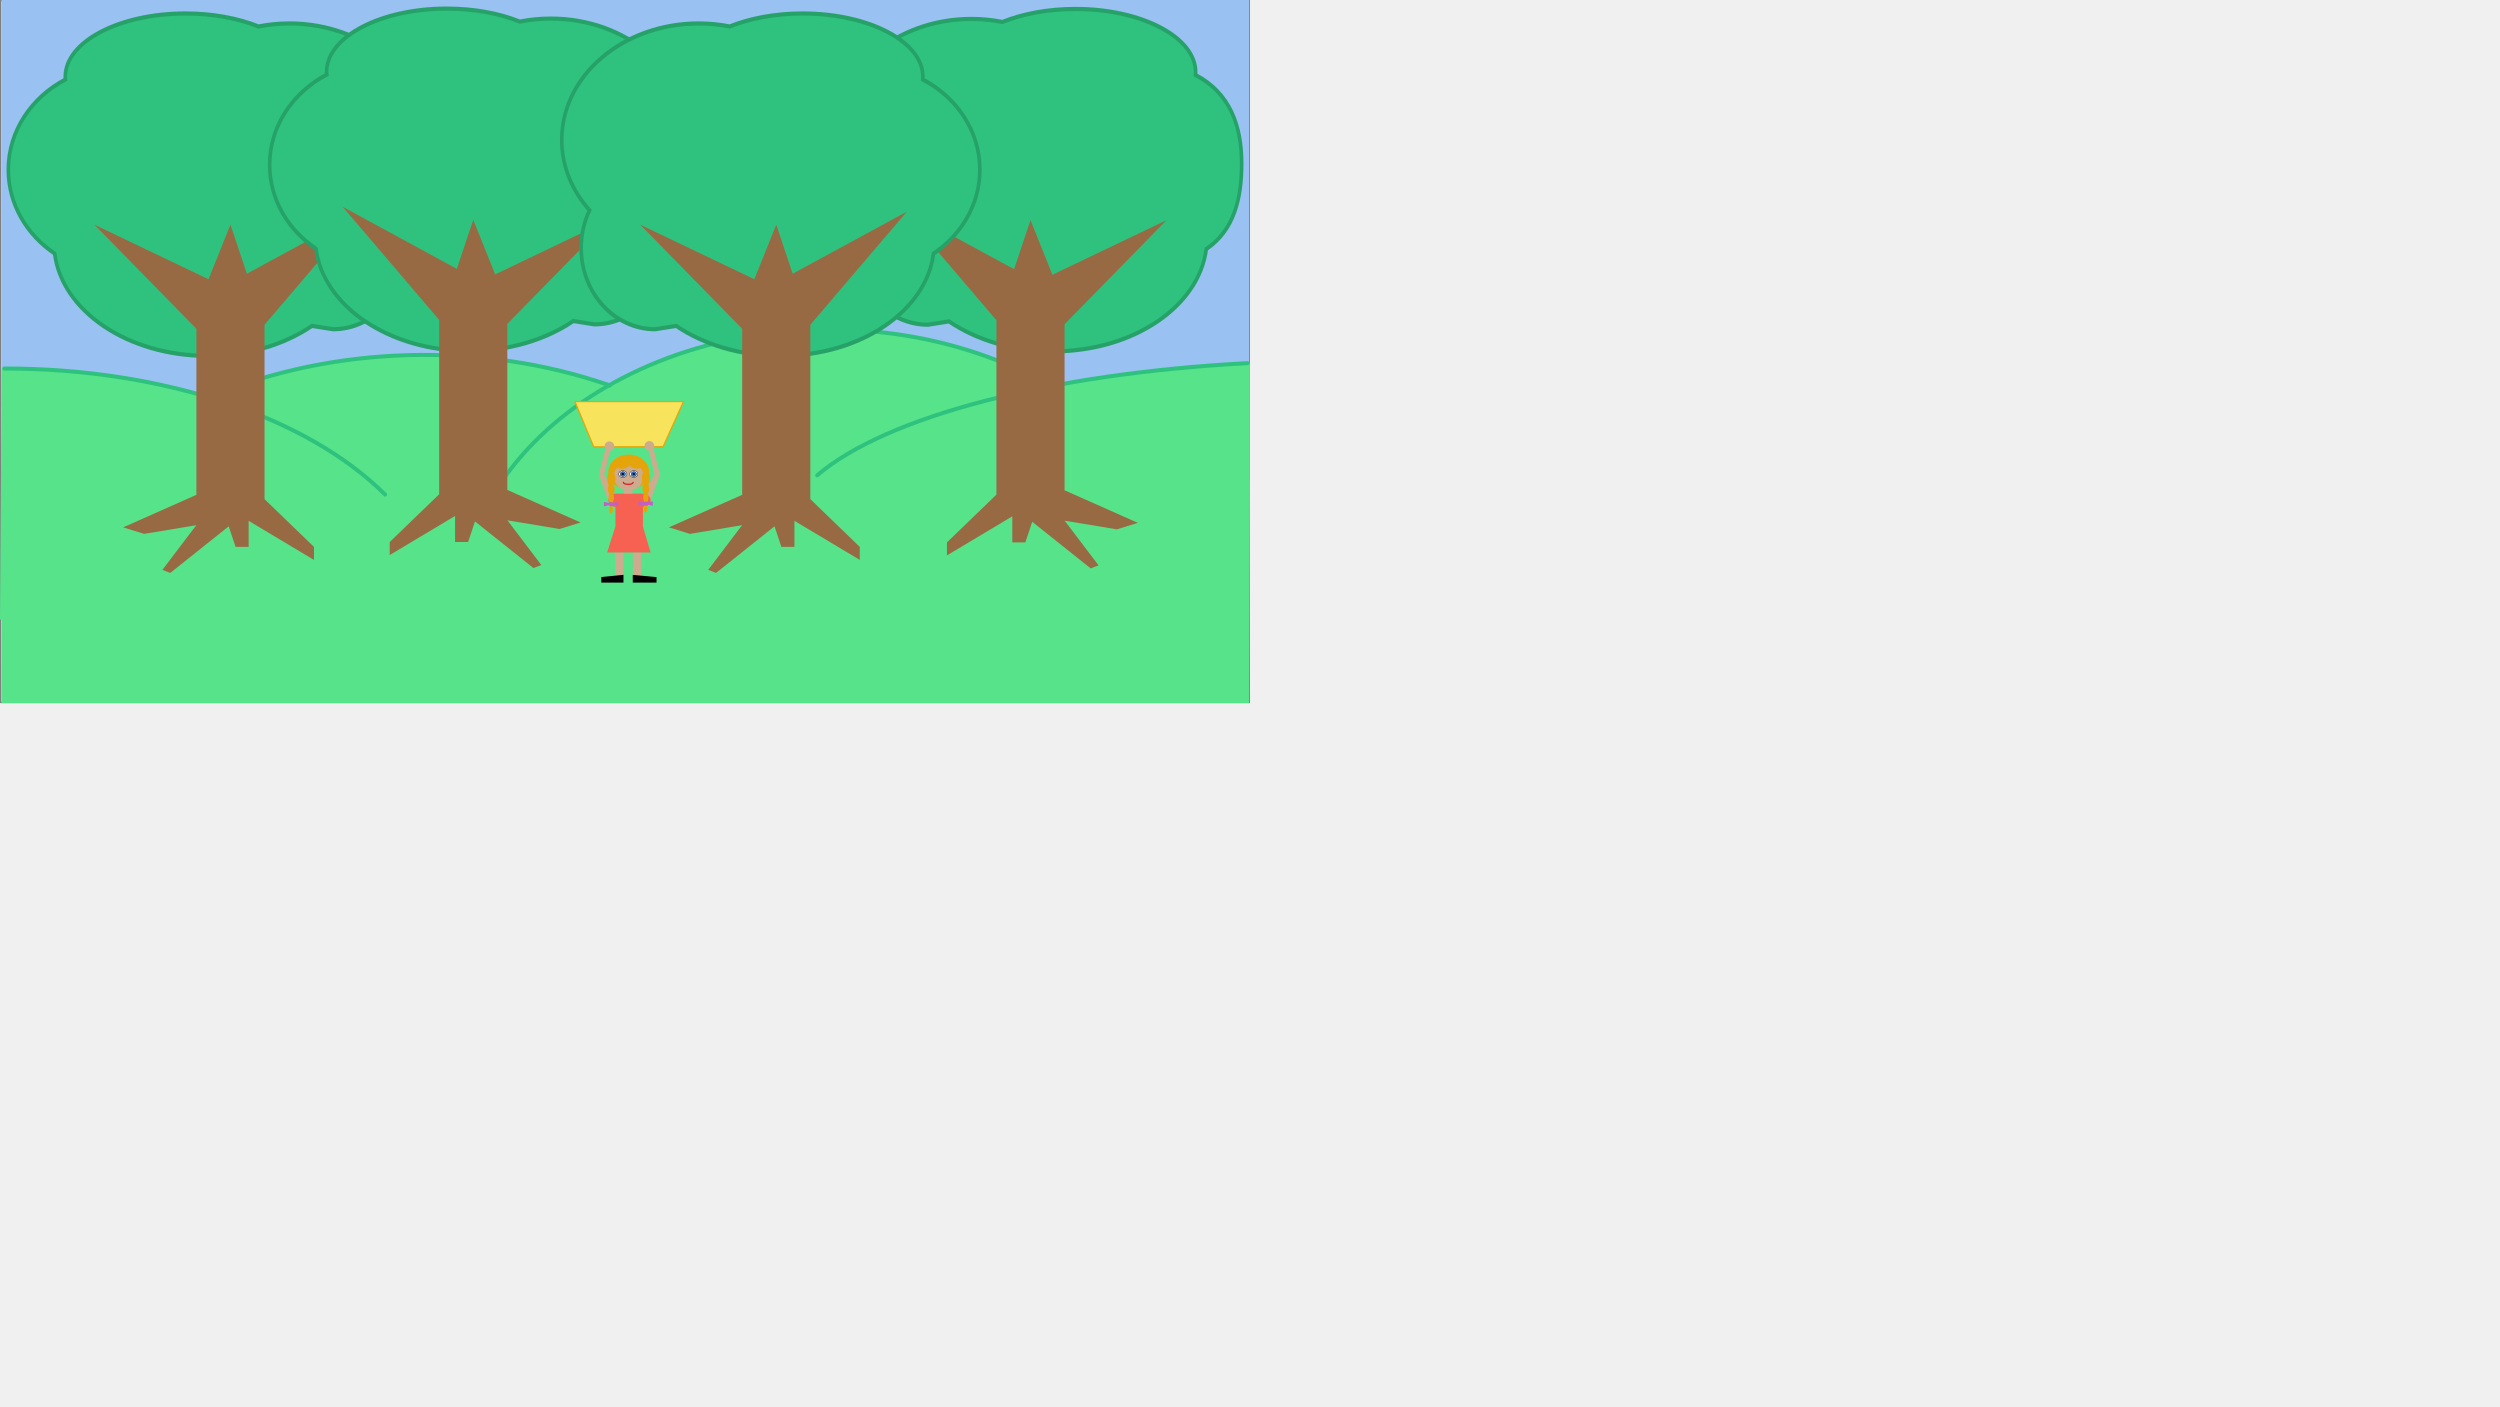
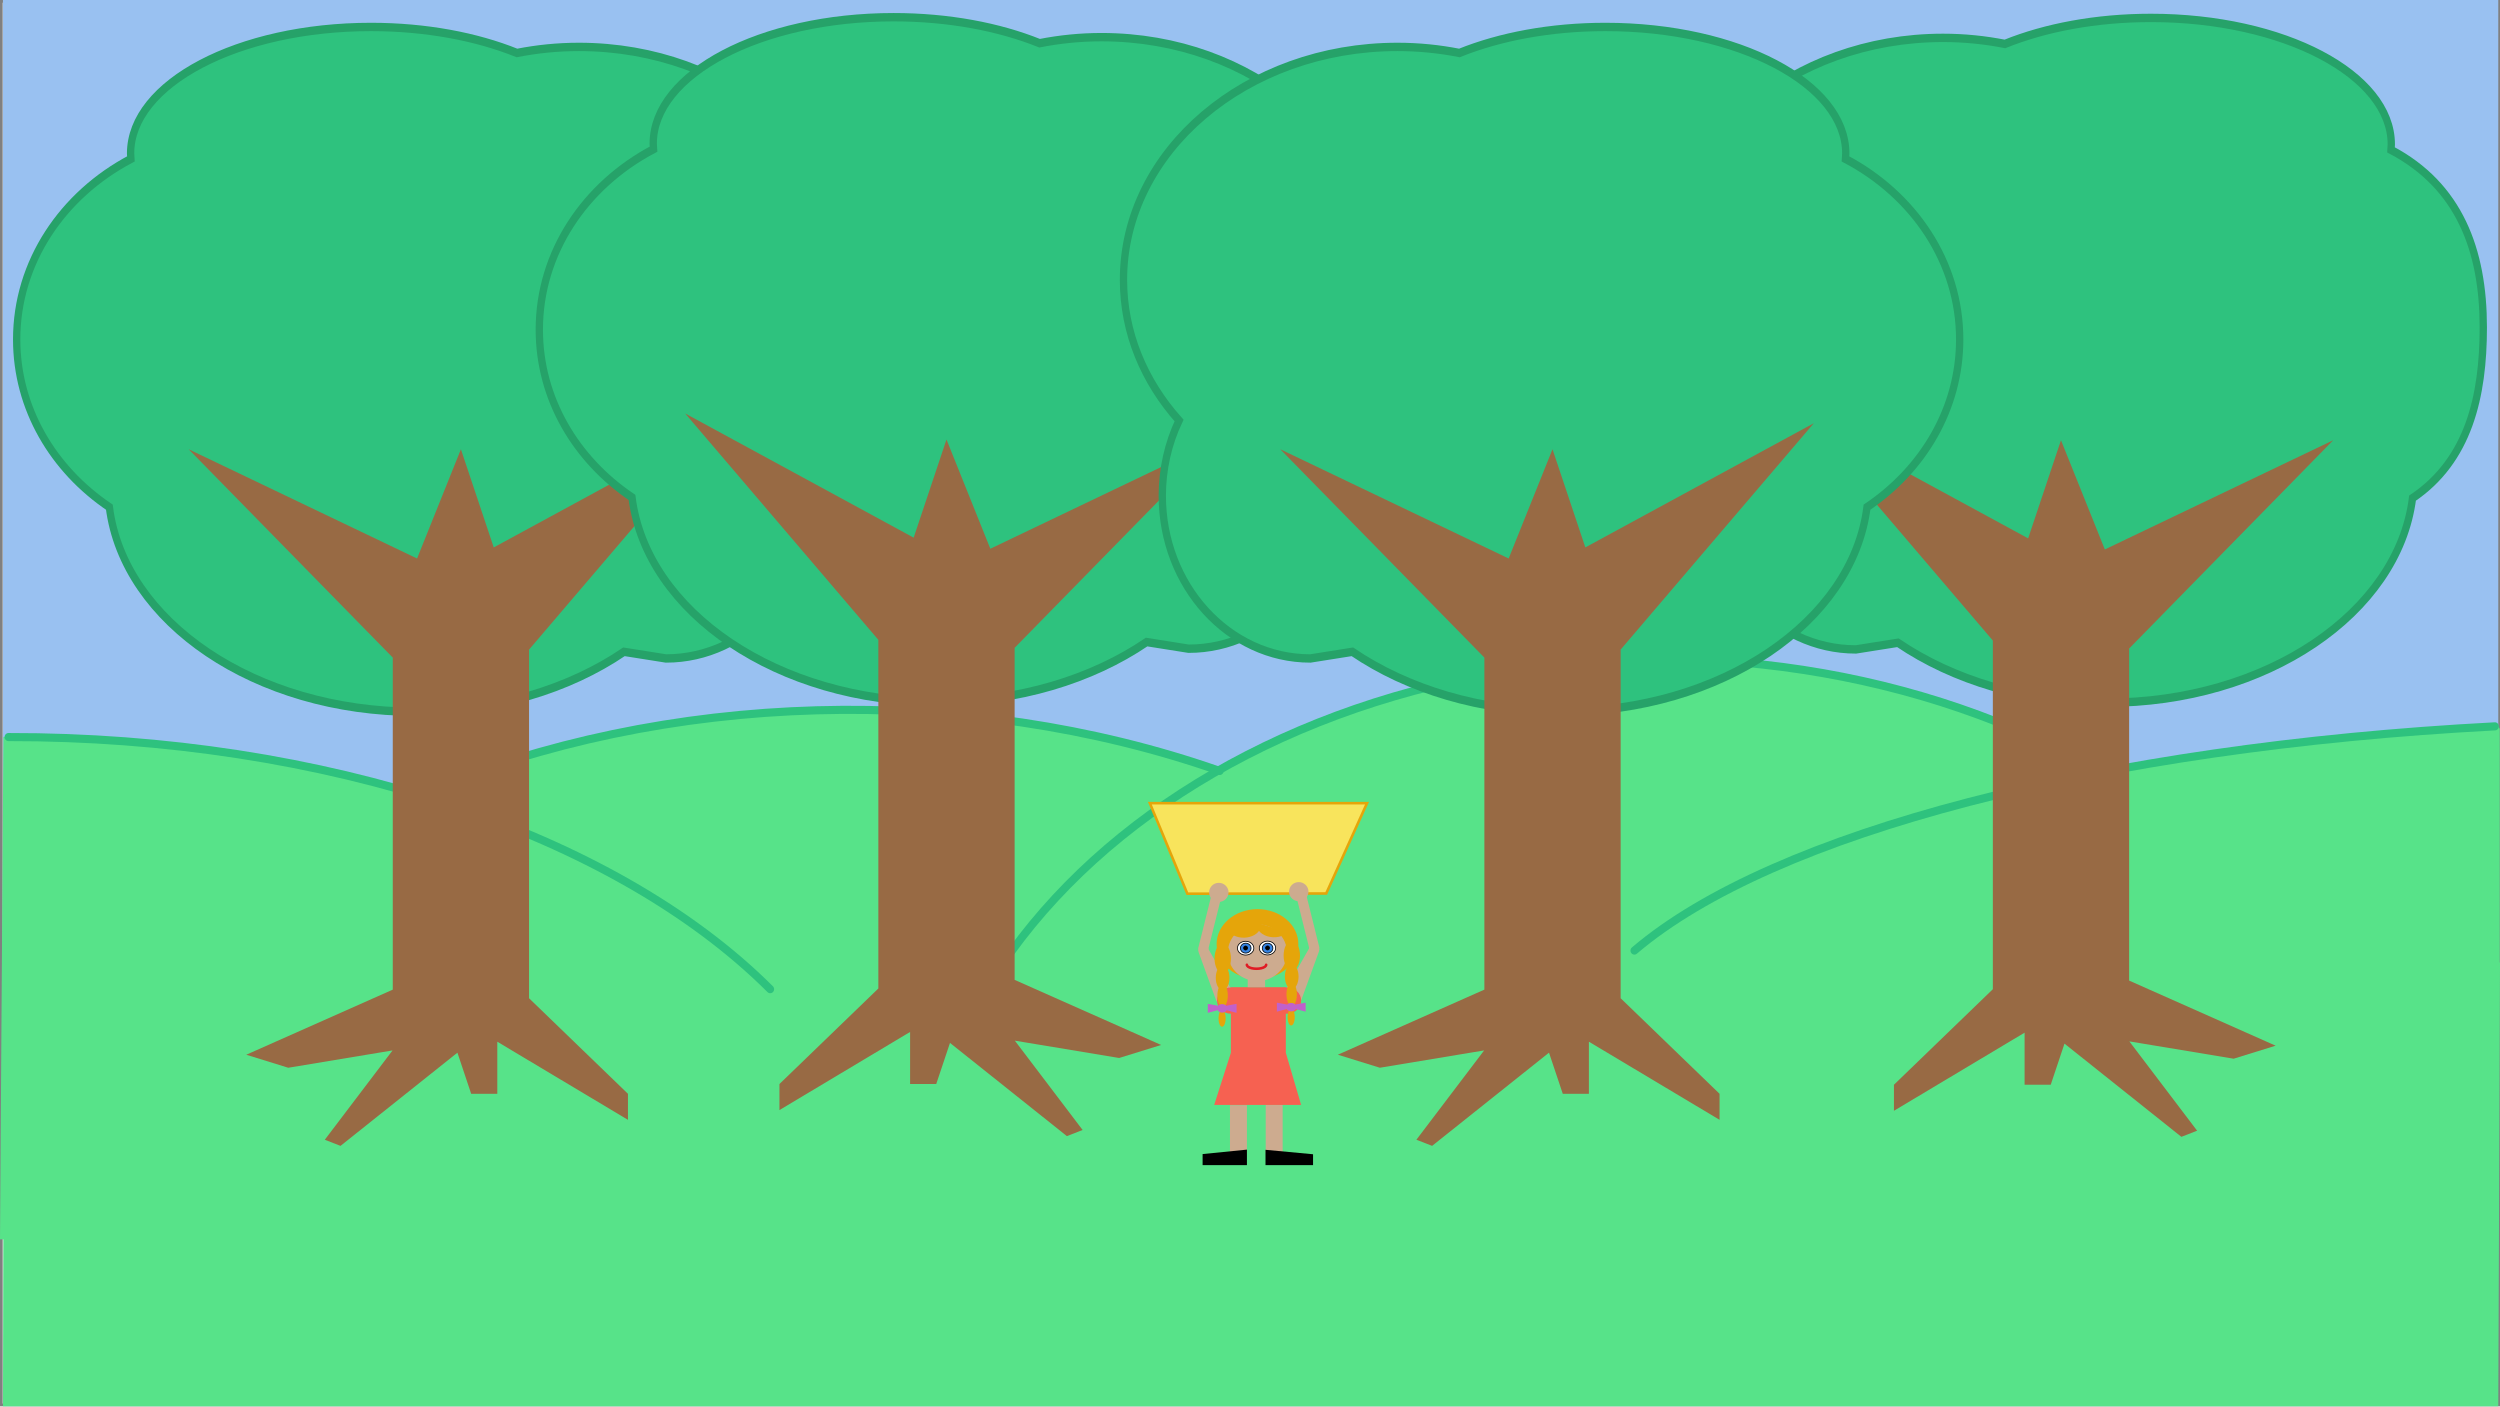
- <svg xmlns="http://www.w3.org/2000/svg" width="1920" height="1080" viewBox="0 0 1920 1080" version="1.1" id="svg1">
+ <svg xmlns="http://www.w3.org/2000/svg" width="960" height="540" viewBox="0 0 960 540" version="1.1" id="svg1">
  <defs id="defs1" />
  <g id="layer1">
    <rect style="display:inline;fill:none;stroke:#808080;stroke-width:1.023;stroke-dasharray:none;stroke-dashoffset:0;stroke-opacity:1" id="rect4" width="958.978" height="538.977" x="0.511" y="0.511" />
  </g>
  <g id="layer2" style="display:inline">
    <rect style="fill:#99c1f1;stroke:none;stroke-width:3.07;stroke-linecap:round;stroke-dasharray:none;stroke-dashoffset:0;stroke-opacity:1" id="rect15" width="958.205" height="311.538" x="1.134" y="0" />
    <path id="rect14" style="fill:#57e389;stroke:none;stroke-width:3.186;stroke-linecap:round;stroke-dasharray:none;stroke-dashoffset:0;stroke-opacity:1" d="m 627.63,253.041 c -21.463,0.498 -42.785,2.844 -63.564,6.995 -35.12,7.132 -68.148,19.322 -97.32,35.918 C 368.29,261.788 251.232,265.342 157.491,305.343 109.348,290.819 55.769,283.142 1.31,282.966 L 0,475.909 1.29,475.897 1.134,540 H 959.339 L 960,369.592 h -0.099 v -89.689 l -0.563,-1.055 c -53.736,2.833 -105.262,8.838 -151.833,17.696 -51.824,-29.656 -115.225,-44.99 -179.874,-43.504 z" />
    <g id="g14" transform="matrix(1.00286,0,0,1.038461,5.394924,33.72875)" style="stroke:#2ec27e">
      <path style="fill:none;stroke:#2ec27e;stroke-width:3;stroke-linecap:round;stroke-dasharray:none;stroke-dashoffset:0;stroke-opacity:1" id="path5" d="m 156.214,260.857 a 314.7,211.192 0 0 1 305.441,-8.252" />
      <path style="fill:none;stroke:#2ec27e;stroke-width:3;stroke-linecap:round;stroke-dasharray:none;stroke-dashoffset:0;stroke-opacity:1" id="path10" d="M 370.875,335.636 A 283.839,211.268 0 0 1 558.974,217.815 283.839,211.268 0 0 1 800.098,253.49" />
      <path style="fill:none;stroke:#2ec27e;stroke-width:3;stroke-linecap:round;stroke-dasharray:none;stroke-dashoffset:0;stroke-opacity:1" id="path6" d="M -2.126,240.073 A 335.294,185.797 0 0 1 289.532,333.298" />
      <path style="fill:none;stroke:#2ec27e;stroke-width:3;stroke-linecap:round;stroke-dasharray:none;stroke-dashoffset:0;stroke-opacity:1" id="path9" d="m -949.942,236.107 a 426.228,129.604 0 0 1 329.504,82.912" transform="scale(-1,1)" />
    </g>
  </g>
  <g id="layer4" style="display:inline">
    <g id="layer3" transform="matrix(1.00345,0,0,0.9999945,-13.66599,0.01942978)">
      <g id="g76" transform="matrix(0.8718592,0,0,1,6.922414,3.298187)" style="stroke:none;stroke-width:3.213;stroke-dasharray:none">
        <path id="path76" style="fill:#2ec27e;stroke:#26a269;stroke-linecap:round" d="M 170.52,7.036 C 112.243,7.036 65.001,28.778 65.001,55.597 c 3e-6,0.71 0.051,1.414 0.116,2.117 -29.945,13.821 -50.117,39.678 -50.117,69.322 0,26.414 16.011,49.83 40.682,64.398 6.355,44.062 64.049,78.564 134.319,78.564 35.346,-2e-5 67.502,-8.738 91.559,-23.021 l 18.441,2.559 c 35.898,-5.6e-4 64.999,-27.983 64.999,-62.5 -0.002,-10.056 -2.527,-19.964 -7.361,-28.881 15.3,-15.008 24.393,-33.71 24.393,-53.998 -4.7e-4,-49.408 -53.846,-89.461 -120.267,-89.461 -9.351,1.9e-5 -18.439,0.824 -27.176,2.326 -17.766,-6.259 -39.967,-9.986 -64.069,-9.986 z" />
      </g>
      <g id="g31">
        <path id="rect16" style="fill:#986a44;stroke:none;stroke-width:2.656;stroke-linecap:round;stroke-dasharray:none;stroke-dashoffset:0;stroke-opacity:1" d="M 290,162.5 202.564,210.191 190,172.5 173.22,214.447 85.82,172.5 l 78.105,80 V 380 l -56.068,25 16.068,5 39.91,-6.652 -25.926,34.297 L 143.925,440 188.662,404.211 193.925,420 h 10 v -20 l 50,30 V 420 L 216.074,383.312 V 249.43 Z" />
      </g>
    </g>
    <g id="g42" transform="matrix(1.00345,0,0,0.9999945,-57.743,-2.480562)" style="display:inline">
      <g id="g35" transform="matrix(0.8718592,0,0,1,250.8476,2.053533)" style="stroke:none;stroke-width:3.213;stroke-dasharray:none">
        <path id="path75" style="fill:#2ec27e;stroke:#26a269;stroke-linecap:round" d="M 170.52,7.036 C 112.243,7.036 65.001,28.778 65.001,55.597 c 3e-6,0.71 0.051,1.414 0.116,2.117 -29.945,13.821 -50.117,39.678 -50.117,69.322 0,26.414 16.011,49.83 40.682,64.398 6.355,44.062 64.049,78.564 134.319,78.564 35.346,-2e-5 67.502,-8.738 91.559,-23.021 l 18.441,2.559 c 35.898,-5.6e-4 64.999,-27.983 64.999,-62.5 -0.002,-10.056 -2.527,-19.964 -7.361,-28.881 15.3,-15.008 24.393,-33.71 24.393,-53.998 -4.7e-4,-49.408 -53.846,-89.461 -120.267,-89.461 -9.351,1.9e-5 -18.439,0.824 -27.176,2.326 -17.766,-6.259 -39.967,-9.986 -64.069,-9.986 z" />
      </g>
      <g id="g41" transform="matrix(-1,0,0,1,609.7463,-1.249995)">
        <path id="rect35" style="fill:#986a44;stroke:none;stroke-width:2.656;stroke-linecap:round;stroke-dasharray:none;stroke-dashoffset:0;stroke-opacity:1" d="m 290.001,162.5 -73.926,86.93 V 383.312 L 253.925,420 v 10 l -50,-30 v 20 h -10 L 188.661,404.211 143.925,440 137.911,437.645 163.835,403.348 123.925,410 107.858,405 163.925,380 V 252.5 l -78.104,-80 87.4,41.947 16.779,-41.947 12.564,37.691 z" />
      </g>
    </g>
    <g id="g82" transform="matrix(1.00345,0,0,0.9999945,-13.66599,0.01942978)" style="display:inline">
      <g id="g80" transform="matrix(-0.8718592,0,0,1,985.393,-0.1754478)" style="stroke:none;stroke-width:3.213;stroke-dasharray:none">
        <path id="path79" style="fill:#2ec27e;stroke:#26a269;stroke-linecap:round" d="M 170.52,7.036 C 112.243,7.036 65.001,28.778 65.001,55.597 c 3e-6,0.71 0.051,1.414 0.116,2.117 -29.945,13.821 -40.494,38.509 -40.494,68.154 0,26.414 6.387,50.998 31.059,65.567 6.355,44.062 64.049,78.564 134.319,78.564 35.346,-2e-5 67.502,-8.738 91.559,-23.021 l 18.441,2.559 c 35.898,-5.6e-4 64.999,-27.983 64.999,-62.5 -0.002,-10.056 -2.527,-19.964 -7.361,-28.881 15.3,-15.008 24.393,-33.71 24.393,-53.998 -4.7e-4,-49.408 -53.846,-89.461 -120.267,-89.461 -9.351,1.9e-5 -18.439,0.824 -27.176,2.326 -17.766,-6.259 -39.967,-9.986 -64.069,-9.986 z" />
      </g>
      <g id="g81" transform="matrix(-1,0,0,1,992.3154,-3.473635)">
        <path id="path80" style="fill:#986a44;stroke:none;stroke-width:2.656;stroke-linecap:round;stroke-dasharray:none;stroke-dashoffset:0;stroke-opacity:1" d="M 290,162.5 202.564,210.191 190,172.5 173.22,214.447 85.82,172.5 l 78.105,80 V 380 l -56.068,25 16.068,5 39.91,-6.652 -25.926,34.297 L 143.925,440 188.662,404.211 193.925,420 h 10 v -20 l 50,30 V 420 L 216.074,383.312 V 249.43 Z" />
      </g>
    </g>
    <g id="g79" transform="matrix(1.00345,0,0,0.9999945,-57.743,-2.480562)" style="display:inline">
      <g id="g77" transform="matrix(-0.8718592,0,0,1,820.5565,5.798192)" style="stroke:none;stroke-width:3.213;stroke-dasharray:none">
        <path id="path77" style="fill:#2ec27e;stroke:#26a269;stroke-linecap:round" d="M 170.52,7.036 C 112.243,7.036 65.001,28.778 65.001,55.597 c 3e-6,0.71 0.051,1.414 0.116,2.117 -29.945,13.821 -50.117,39.678 -50.117,69.322 0,26.414 16.011,49.83 40.682,64.398 6.355,44.062 64.049,78.564 134.319,78.564 35.346,-2e-5 67.502,-8.738 91.559,-23.021 l 18.441,2.559 c 35.898,-5.6e-4 64.999,-27.983 64.999,-62.5 -0.002,-10.056 -2.527,-19.964 -7.361,-28.881 15.3,-15.008 24.393,-33.71 24.393,-53.998 -4.7e-4,-49.408 -53.846,-89.461 -120.267,-89.461 -9.351,1.9e-5 -18.439,0.824 -27.176,2.326 -17.766,-6.259 -39.967,-9.986 -64.069,-9.986 z" />
      </g>
      <g id="g78" transform="translate(461.6578,2.494664)">
        <path id="path78" style="fill:#986a44;stroke:none;stroke-width:2.656;stroke-linecap:round;stroke-dasharray:none;stroke-dashoffset:0;stroke-opacity:1" d="m 290.001,162.5 -73.926,86.93 V 383.312 L 253.925,420 v 10 l -50,-30 v 20 h -10 L 188.661,404.211 143.925,440 137.911,437.645 163.835,403.348 123.925,410 107.858,405 163.925,380 V 252.5 l -78.104,-80 87.4,41.947 16.779,-41.947 12.564,37.691 z" />
      </g>
    </g>
  </g>
  <g id="layer5" transform="translate(38.13213,-5.517765)">
    <g id="g97">
      <rect style="fill:#cdab8f;stroke:none;stroke-width:3;stroke-linecap:round;stroke-dasharray:none;stroke-dashoffset:0;stroke-opacity:1" id="rect89" width="6.504" height="18.681" x="447.903" y="429.852" />
      <path id="rect91" style="stroke-width:3;stroke-linecap:round" d="m 447.822,447.044 18.258,1.708 v 4.18 h -18.258 z" />
    </g>
    <g id="g96">
      <rect style="fill:#cdab8f;stroke:none;stroke-width:3;stroke-linecap:round;stroke-dasharray:none;stroke-dashoffset:0;stroke-opacity:1" id="rect87" width="6.504" height="18.681" x="434.178" y="429.918" />
      <path id="rect90" style="stroke-width:3;stroke-linecap:round" d="m 423.668,448.681 17.02,-1.708 v 5.958 h -17.02 z" />
    </g>
    <path id="rect109" style="fill:#f8e45c;fill-opacity:1;stroke:#e5a50a;stroke-linecap:round" d="m 403.403,313.924 h 83.407 l -15.68,34.696 -53.32,0.086 z" />
    <g id="g112" transform="matrix(-0.9999972,0.00236014,0.00236014,0.9999972,891.6175,-3.300632)">
      <path id="path111" style="fill:#cdab8f;stroke:none;stroke-width:0.2;stroke-linecap:round;stroke-dasharray:none" d="m 126.411,583.956 a 1.706,2.028 26.145 0 1 2.274,-1.135 l 19.346,-1.12 -0.084,7.266 -20.279,-2.244 3e-5,-0.058 a 1.706,2.028 26.145 0 1 -0.613,-0.142 1.706,2.028 26.145 0 1 -0.643,-2.568 z" transform="matrix(-0.4406427,0.8976826,0.8976826,0.4406427,0,0)" />
      <rect style="fill:#cdab8f;stroke:none;stroke-width:1.034;stroke-linecap:round;stroke-dasharray:none;stroke-dashoffset:0;stroke-opacity:1" id="rect111" width="20.511" height="3.842" x="455" y="361.739" transform="matrix(0.2439673,0.9697835,0.9697835,-0.2439673,0,0)" />
      <ellipse style="fill:#cdab8f;stroke:none;stroke-width:1;stroke-linecap:round;stroke-dasharray:none;stroke-dashoffset:0;stroke-opacity:1" id="ellipse111" cx="-462.549" cy="350.4" rx="3.735" ry="3.668" transform="scale(-1,1)" />
    </g>
    <g id="g108" transform="rotate(0.1352259,1516.956,-481.1389)">
      <path id="rect106" style="fill:#cdab8f;stroke:none;stroke-width:0.2;stroke-linecap:round;stroke-dasharray:none" d="m 126.411,583.956 a 1.706,2.028 26.145 0 1 2.274,-1.135 l 19.346,-1.12 -0.084,7.266 -20.279,-2.244 3e-5,-0.058 a 1.706,2.028 26.145 0 1 -0.613,-0.142 1.706,2.028 26.145 0 1 -0.643,-2.568 z" transform="matrix(-0.4406427,0.8976826,0.8976826,0.4406427,0,0)" />
      <rect style="fill:#cdab8f;stroke:none;stroke-width:1.034;stroke-linecap:round;stroke-dasharray:none;stroke-dashoffset:0;stroke-opacity:1" id="rect107" width="20.511" height="3.842" x="455" y="361.739" transform="matrix(0.2439673,0.9697835,0.9697835,-0.2439673,0,0)" />
      <ellipse style="fill:#cdab8f;stroke:none;stroke-width:1;stroke-linecap:round;stroke-dasharray:none;stroke-dashoffset:0;stroke-opacity:1" id="ellipse107" cx="-462.549" cy="350.4" rx="3.735" ry="3.668" transform="scale(-1,1)" />
    </g>
    <path id="rect84" style="fill:#f66151;stroke:none;stroke-width:3;stroke-linecap:round;stroke-dasharray:none;stroke-dashoffset:0;stroke-opacity:1" d="m 434.529,384.59 v 0.109 a 5.333,5.043 0 0 0 -5.334,5.043 5.333,5.043 0 0 0 5.334,5.043 v 15.006 l -6.414,20.031 h 33.387 l -5.879,-20.031 v -15.043 a 5.333,5.043 0 0 0 0.545,0.037 5.333,5.043 0 0 0 5.334,-5.043 5.333,5.043 0 0 0 -5.334,-5.043 5.333,5.043 0 0 0 -0.545,0.037 v -0.146 z" />
    <ellipse style="fill:#e5a50a;stroke:none;stroke-width:1;stroke-linecap:round;stroke-dasharray:none;stroke-dashoffset:0;stroke-opacity:1" id="ellipse97" cx="444.742" cy="368.044" rx="15.694" ry="13.419" />
    <path id="path82" style="fill:#cdab8f;stroke:none;stroke-width:3;stroke-linecap:round;stroke-dasharray:none;stroke-dashoffset:0;stroke-opacity:1" d="m 444.719,360.465 a 11.36,10.898 0 0 0 -11.361,10.898 11.36,10.898 0 0 0 7.631,10.266 v 2.982 h 6.68 v -2.74 a 11.36,10.898 0 0 0 8.41,-10.508 11.36,10.898 0 0 0 -11.359,-10.898 z" />
    <ellipse style="fill:#ffffff;stroke:#000000;stroke-width:0.3;stroke-linecap:round;stroke-dasharray:none;stroke-dashoffset:0;stroke-opacity:1" id="path91" cx="440.191" cy="369.616" rx="3.147" ry="2.649" />
    <ellipse style="fill:#ffffff;stroke:#000000;stroke-width:0.3;stroke-linecap:round;stroke-dasharray:none;stroke-dashoffset:0;stroke-opacity:1" id="ellipse92" cx="448.58" cy="369.565" rx="3.147" ry="2.649" />
    <ellipse style="fill:#3584e4;stroke:#000000;stroke-width:0.3;stroke-linecap:round;stroke-dasharray:none;stroke-dashoffset:0;stroke-opacity:1" id="path92" ry="1.898" rx="2.034" cy="369.604" cx="440.229" />
    <ellipse style="fill:#3584e4;stroke:#000000;stroke-width:0.3;stroke-linecap:round;stroke-dasharray:none;stroke-dashoffset:0;stroke-opacity:1" id="ellipse93" ry="1.898" rx="2.034" cy="369.615" cx="448.619" />
    <ellipse style="fill:#000000;stroke:#000000;stroke-width:0.3;stroke-linecap:round;stroke-dasharray:none;stroke-dashoffset:0;stroke-opacity:1" id="path93" cx="440.172" cy="369.56" rx="0.743" ry="0.783" />
    <ellipse style="fill:#000000;stroke:#000000;stroke-width:0.3;stroke-linecap:round;stroke-dasharray:none;stroke-dashoffset:0;stroke-opacity:1" id="ellipse94" cx="448.604" cy="369.523" rx="0.743" ry="0.783" />
    <path style="fill:none;stroke:#e01b24;stroke-width:1;stroke-linecap:round;stroke-dasharray:none;stroke-dashoffset:0;stroke-opacity:1" id="path94" d="m 448.074,376.002 a 3.704,1.514 0 0 1 -1.864,1.314 3.704,1.514 0 0 1 -3.716,-0.009 3.704,1.514 0 0 1 -1.828,-1.323" />
    <path style="fill:#e5a50a;stroke:none;stroke-width:1;stroke-linecap:round;stroke-dasharray:none;stroke-dashoffset:0;stroke-opacity:1" id="path95" d="m 446.001,359.812 a 6.697,4.893 0 0 1 -3.366,5.175 6.697,4.893 0 0 1 -7.782,-0.707 l 4.561,-3.583 z" />
    <path style="fill:#e5a50a;stroke:none;stroke-width:1;stroke-linecap:round;stroke-dasharray:none;stroke-dashoffset:0;stroke-opacity:1" id="ellipse96" d="m 456.44,363.507 a 6.697,4.893 0 0 1 -7.914,1.541 6.697,4.893 0 0 1 -4.036,-5.207" />
    <g id="g111" style="display:inline">
      <ellipse style="fill:#e5a50a;stroke:none;stroke-width:1;stroke-linecap:round;stroke-dasharray:none;stroke-dashoffset:0;stroke-opacity:1" id="ellipse98" cx="431.357" cy="380.992" rx="2.632" ry="4.774" />
      <ellipse style="fill:#e5a50a;stroke:none;stroke-width:1;stroke-linecap:round;stroke-dasharray:none;stroke-dashoffset:0;stroke-opacity:1" id="ellipse99" cx="431.35" cy="387.784" rx="2.005" ry="4.42" />
      <ellipse style="fill:#e5a50a;stroke:none;stroke-width:0.707;stroke-linecap:round;stroke-dasharray:none;stroke-dashoffset:0;stroke-opacity:1" id="ellipse100" cx="431.148" cy="396.56" rx="1.38" ry="3.213" />
      <path id="path99" style="fill:#c061cb;stroke:none;stroke-width:1;stroke-linecap:round;stroke-dasharray:none;stroke-dashoffset:0;stroke-opacity:1" d="m 425.662,390.994 v 3.461 l 3.787,-1.008 a 1.941,1.632 0 0 0 1.736,0.91 1.941,1.632 0 0 0 1.734,-0.91 l 3.789,1.008 v -3.461 l -3.986,0.732 a 1.941,1.632 0 0 0 -1.537,-0.635 1.941,1.632 0 0 0 -1.531,0.637 z" />
      <ellipse style="fill:#e5a50a;stroke:none;stroke-width:1;stroke-linecap:round;stroke-dasharray:none;stroke-dashoffset:0;stroke-opacity:1" id="path97" cx="431.401" cy="373.578" rx="3.153" ry="5.754" />
    </g>
    <g id="g110" transform="translate(-1.406308,-0.2745332)" style="display:inline">
      <ellipse style="fill:#e5a50a;stroke:none;stroke-width:1;stroke-linecap:round;stroke-dasharray:none;stroke-dashoffset:0;stroke-opacity:1" id="ellipse101" cx="459.332" cy="372.729" rx="3.153" ry="5.754" />
      <ellipse style="fill:#e5a50a;stroke:none;stroke-width:1;stroke-linecap:round;stroke-dasharray:none;stroke-dashoffset:0;stroke-opacity:1" id="ellipse102" cx="459.289" cy="380.809" rx="2.632" ry="4.774" />
      <ellipse style="fill:#e5a50a;stroke:none;stroke-width:1;stroke-linecap:round;stroke-dasharray:none;stroke-dashoffset:0;stroke-opacity:1" id="ellipse103" cx="459.282" cy="387.601" rx="2.005" ry="4.42" />
      <ellipse style="fill:#e5a50a;stroke:none;stroke-width:0.707;stroke-linecap:round;stroke-dasharray:none;stroke-dashoffset:0;stroke-opacity:1" id="ellipse104" cx="459.079" cy="396.377" rx="1.38" ry="3.213" />
      <path id="path104" style="fill:#c061cb;stroke:none;stroke-width:1;stroke-linecap:round;stroke-dasharray:none;stroke-dashoffset:0;stroke-opacity:1" d="m 453.594,390.811 v 3.461 l 3.787,-1.008 a 1.941,1.632 0 0 0 1.736,0.91 1.941,1.632 0 0 0 1.734,-0.91 l 3.789,1.008 v -3.461 l -3.986,0.732 a 1.941,1.632 0 0 0 -1.537,-0.635 1.941,1.632 0 0 0 -1.531,0.637 z" />
    </g>
  </g>
</svg>
